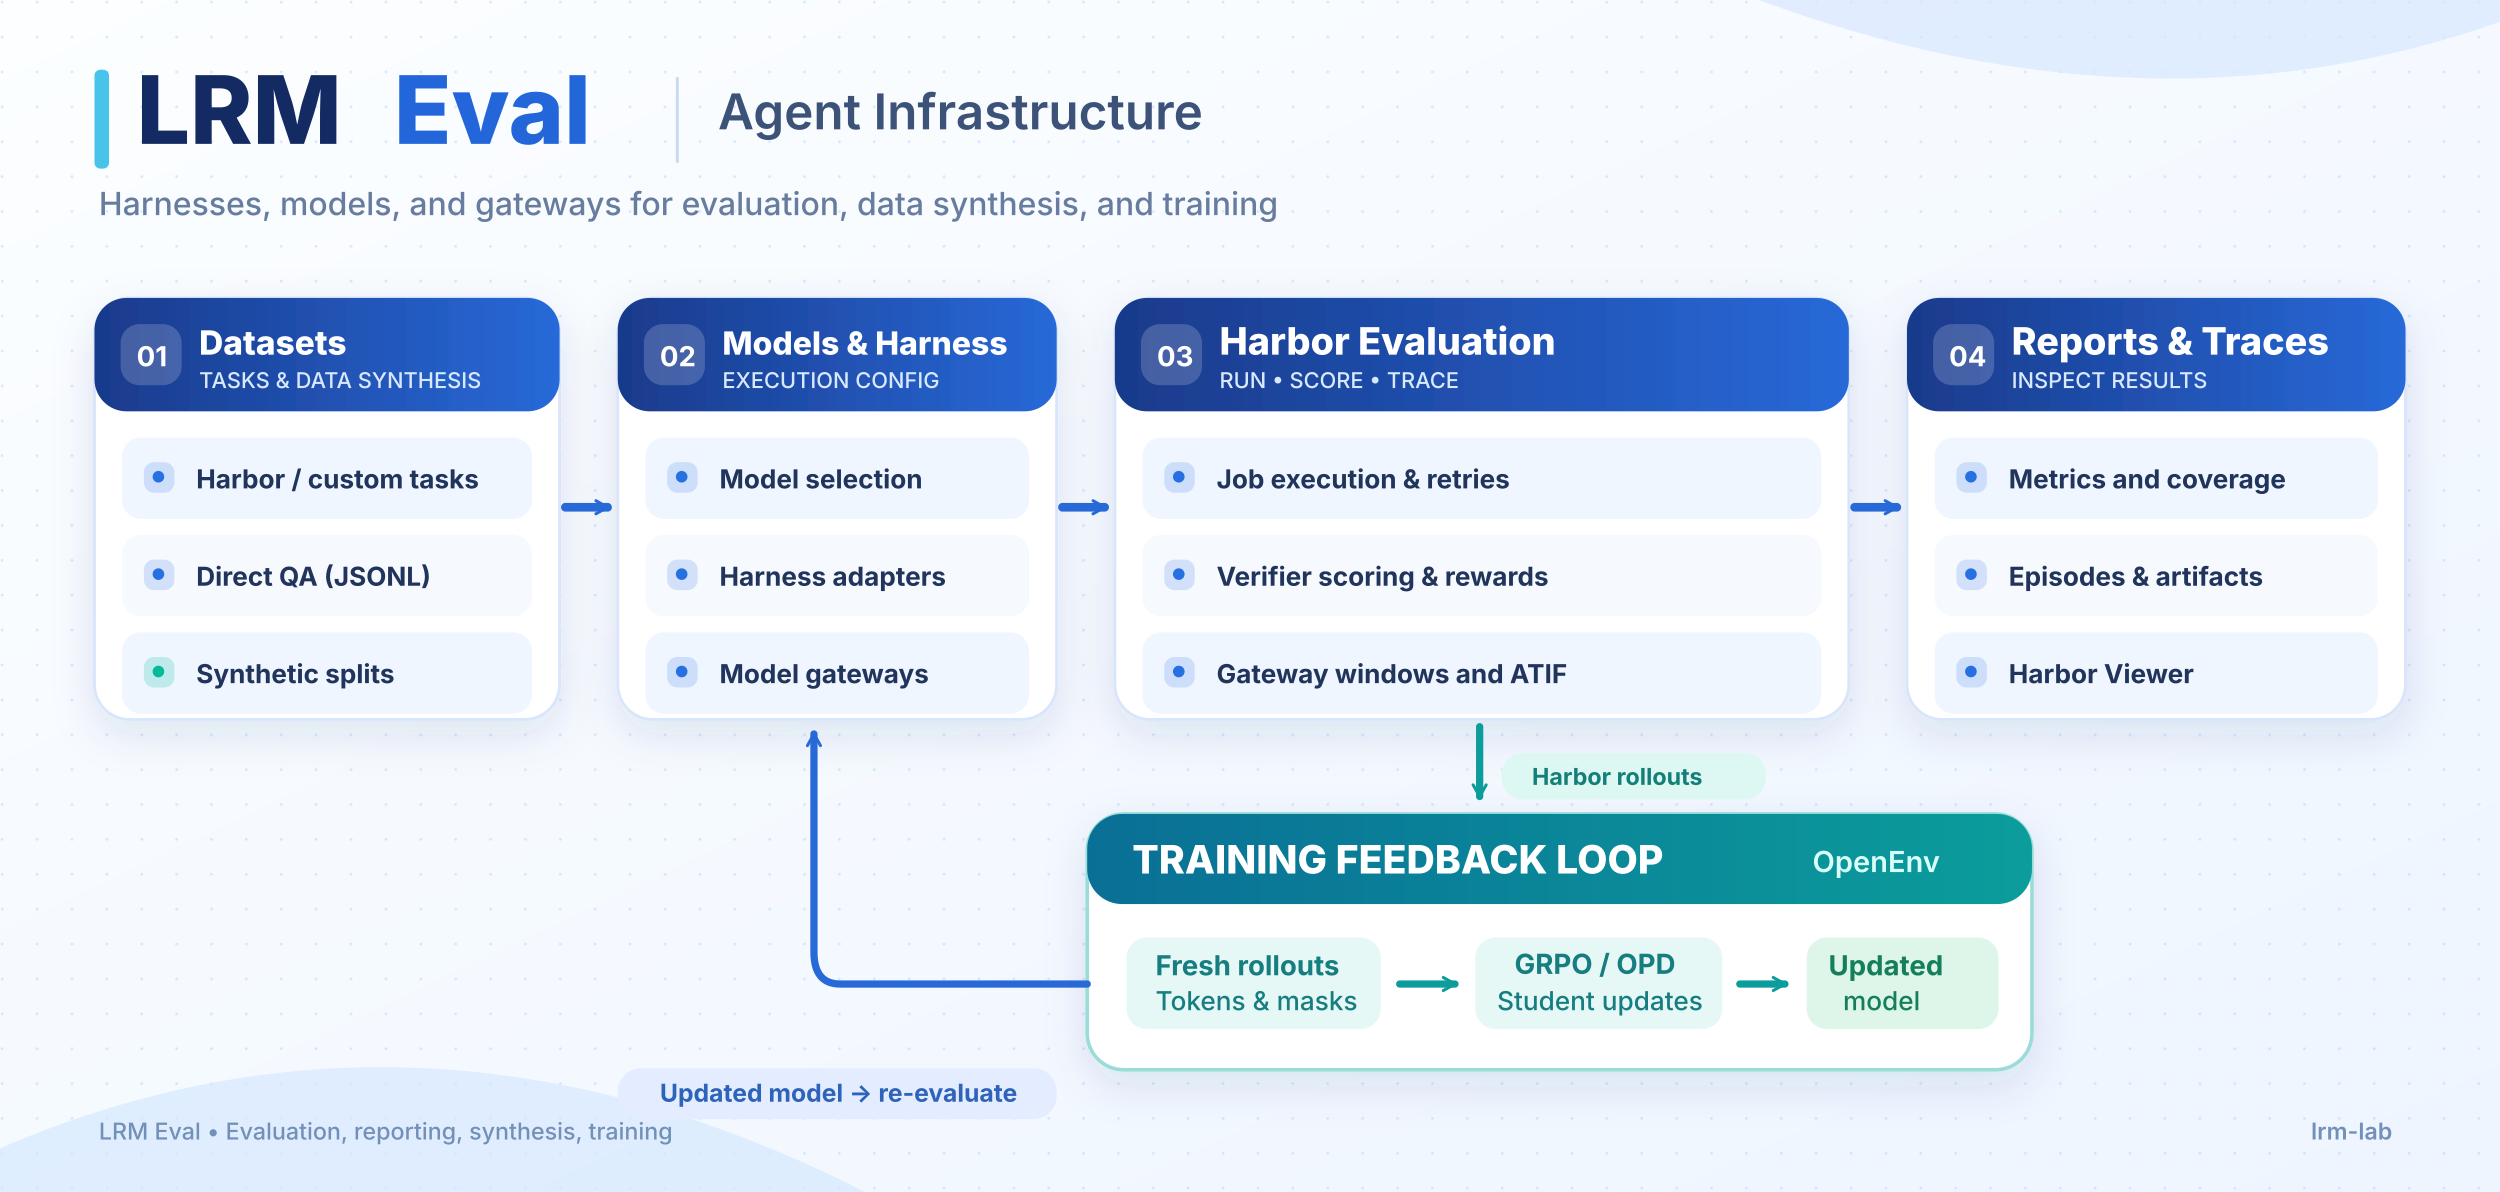
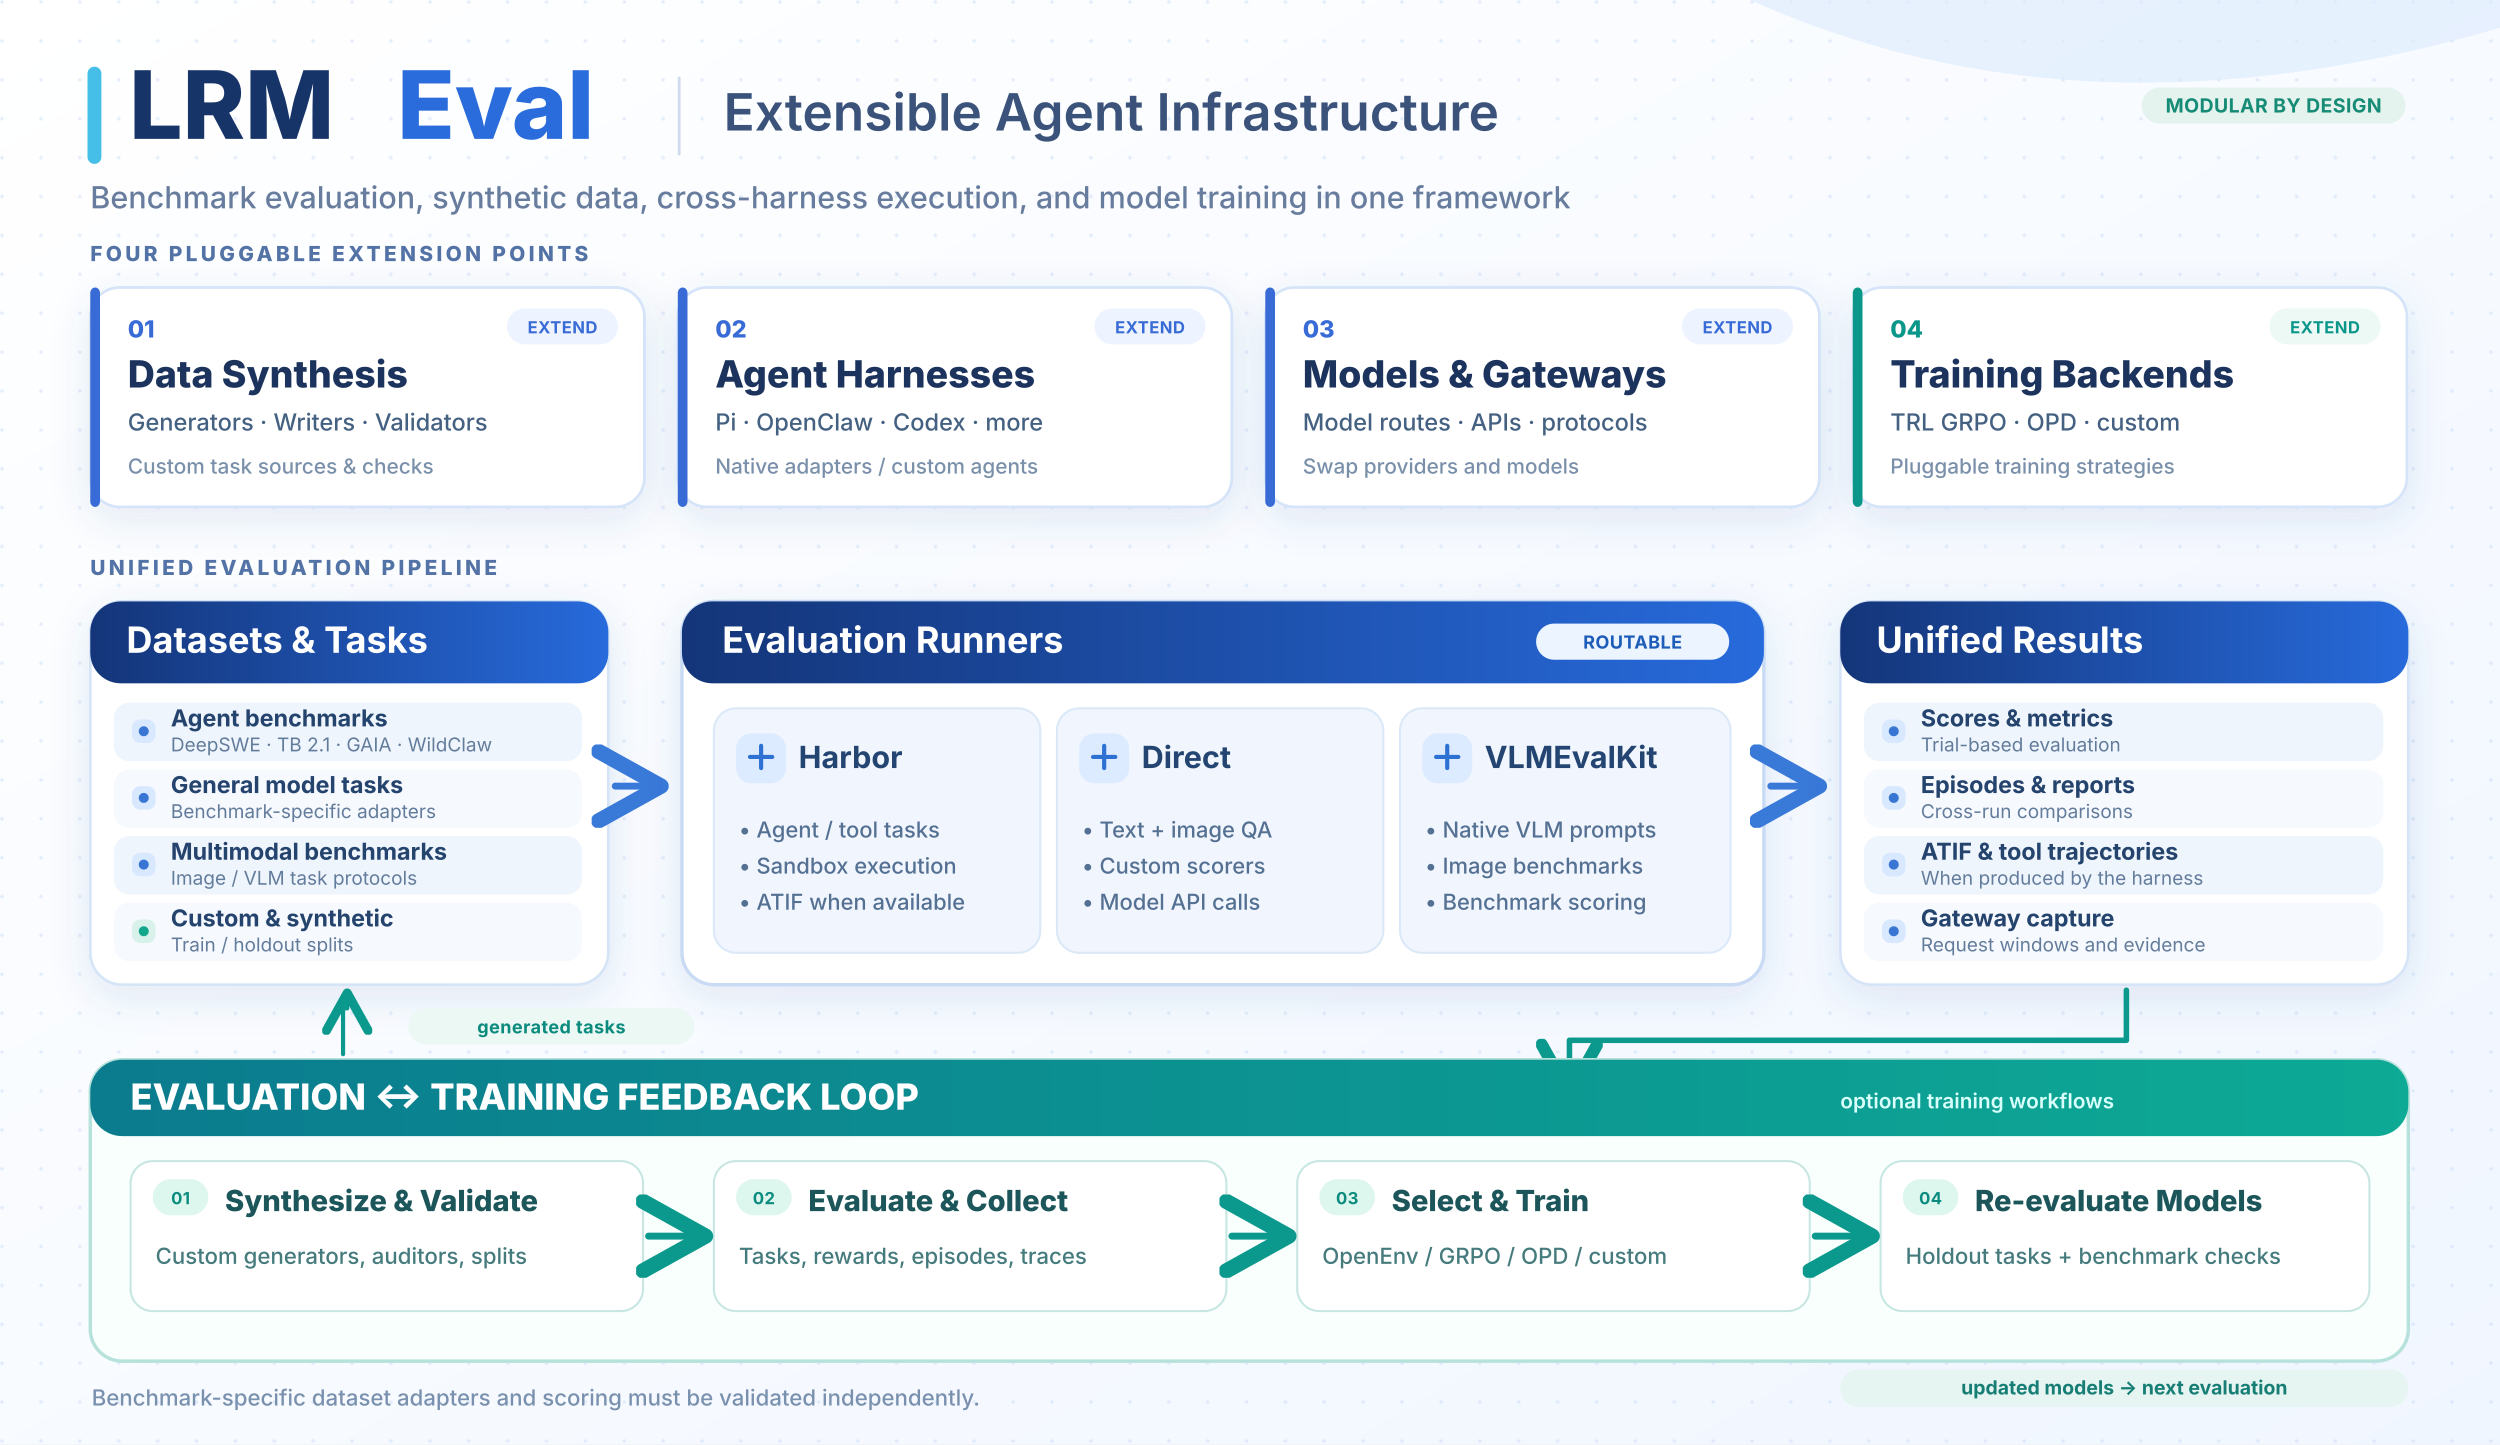
- <svg xmlns="http://www.w3.org/2000/svg" viewBox="0 0 1720 820" width="1720" height="820" role="img" aria-labelledby="title desc">
+ <svg xmlns="http://www.w3.org/2000/svg" viewBox="0 0 1800 1040" width="1800" height="1040" role="img" aria-labelledby="fig-title fig-desc">
  <defs>
    <linearGradient id="bg" x1="0" y1="0" x2="1" y2="1">
-       <stop offset="0%" stop-color="#FCFEFF" />
-       <stop offset="100%" stop-color="#EEF5FF" />
+       <stop offset="0%" stop-color="#FFFFFF" />
+       <stop offset="100%" stop-color="#F0F6FF" />
    </linearGradient>
-     <linearGradient id="blue" x1="0" y1="0" x2="1" y2="0">
-       <stop offset="0%" stop-color="#193A8B" />
-       <stop offset="100%" stop-color="#2869D8" />
+     <linearGradient id="indigo" x1="0" y1="0" x2="1" y2="0">
+       <stop offset="0%" stop-color="#143579" />
+       <stop offset="100%" stop-color="#276ADB" />
    </linearGradient>
    <linearGradient id="teal" x1="0" y1="0" x2="1" y2="0">
-       <stop offset="0%" stop-color="#0A6F96" />
-       <stop offset="100%" stop-color="#0B9D9B" />
+       <stop offset="0%" stop-color="#0B7B8E" />
+       <stop offset="100%" stop-color="#0DAA95" />
    </linearGradient>
-     <filter id="shadow" x="-15%" y="-20%" width="130%" height="145%">
-       <feDropShadow dx="0" dy="10" stdDeviation="15" flood-color="#23417D" flood-opacity="0.11" />
+     <filter id="shadow" x="-15%" y="-20%" width="130%" height="150%">
+       <feDropShadow dx="0" dy="8" stdDeviation="14" flood-color="#2F5C9C" flood-opacity=".12" />
    </filter>
-     <marker id="arrow" markerWidth="11" markerHeight="11" refX="9" refY="5.5" orient="auto" markerUnits="userSpaceOnUse">
-       <path d="M1 1 L9 5.5 L1 10" fill="none" stroke="#2869D8" stroke-linecap="round" stroke-linejoin="round" stroke-width="2.1" />
+     <marker id="blueArrow" markerWidth="12" markerHeight="12" refX="10" refY="6" orient="auto">
+       <path d="M1 1 L10 6 L1 11" fill="none" stroke="#3979D8" stroke-width="2.2" stroke-linecap="round" stroke-linejoin="round" />
    </marker>
-     <marker id="arrowTeal" markerWidth="11" markerHeight="11" refX="9" refY="5.5" orient="auto" markerUnits="userSpaceOnUse">
-       <path d="M1 1 L9 5.5 L1 10" fill="none" stroke="#0D9C9C" stroke-linecap="round" stroke-linejoin="round" stroke-width="2.1" />
+     <marker id="tealArrow" markerWidth="12" markerHeight="12" refX="10" refY="6" orient="auto">
+       <path d="M1 1 L10 6 L1 11" fill="none" stroke="#0B988D" stroke-width="2.2" stroke-linecap="round" stroke-linejoin="round" />
    </marker>
-     <pattern id="dots" width="24" height="24" patternUnits="userSpaceOnUse">
-       <circle cx="1.5" cy="1.5" r="1" fill="#AAC9F4" opacity=".4" />
+     <pattern id="dots" width="28" height="28" patternUnits="userSpaceOnUse">
+       <circle cx="1.5" cy="1.5" r="1.3" fill="#BBD1F4" opacity=".36" />
    </pattern>
  </defs>
-   <rect x="0" y="0" width="1720" height="820" rx="0" fill="url(#bg)" />
-   <rect x="0" y="0" width="1720" height="820" rx="0" fill="url(#dots)" />
-   <path d="M1210 0 Q1480 100 1720 15 L1720 0Z" fill="#D7E7FF" opacity=".7" />
-   <path d="M0 790 Q290 665 595 820 H0Z" fill="#D6E8FE" opacity=".7" />
-   <rect x="65" y="48" width="10" height="68" rx="4" fill="#48C3EA" />
-   <text x="94" y="99" fill="#142A63" font-family="Inter,Arial,Helvetica,sans-serif" font-size="65" font-weight="800">LRM</text>
-   <text x="271" y="99" fill="#2366DA" font-family="Inter,Arial,Helvetica,sans-serif" font-size="65" font-weight="800">Eval</text>
-   <rect x="465" y="53" width="2" height="59" rx="0" fill="#CBD9EF" />
-   <text x="494" y="89" fill="#3D5278" font-family="Inter,Arial,Helvetica,sans-serif" font-size="34" font-weight="600">Agent Infrastructure</text>
-   <text x="68" y="148" fill="#677C9E" font-family="Inter,Arial,Helvetica,sans-serif" font-size="22" font-weight="450">Harnesses, models, and gateways for evaluation, data synthesis, and training</text>
-   <g filter="url(#shadow)">
-     <rect x="65" y="205" width="320" height="290" rx="24" fill="#FFFFFF" stroke="#D9E5FA" stroke-width="2" />
-     <rect x="65" y="205" width="320" height="78" rx="22" fill="url(#blue)" />
+   <g font-family="Inter,Segoe UI,Arial,Helvetica,sans-serif">
+     <rect x="0" y="0" width="1800" height="1040" rx="0" fill="url(#bg)" />
+     <rect x="0" y="0" width="1800" height="1040" rx="0" fill="url(#dots)" />
+     <path d="M1260 0 Q1500 108 1800 20 V0 Z" fill="#DCEAFE" opacity=".63" />
+     <rect x="63" y="48" width="10" height="70" rx="5" fill="#45BFE7" />
+     <text x="93" y="100" font-size="68" font-weight="820" fill="#173469">LRM</text>
+     <text x="286" y="100" font-size="68" font-weight="820" fill="#2A6CDB">Eval</text>
+     <rect x="488" y="55" width="2" height="57" rx="1" fill="#CFDBEE" />
+     <text x="521" y="94" font-size="37" font-weight="620" fill="#3B537A">Extensible Agent Infrastructure</text>
+     <rect x="1542" y="63" width="190" height="26" rx="13" fill="#E5F3EE" />
+     <text x="1637" y="81" font-size="14" font-weight="750" fill="#168B75" text-anchor="middle" letter-spacing=".3">MODULAR BY DESIGN</text>
+     <text x="65" y="150" font-size="22" font-weight="460" fill="#687D9E">Benchmark evaluation, synthetic data, cross-harness execution, and model training in one framework</text>
+     <text x="65" y="188" font-size="15" font-weight="790" fill="#5373A6" letter-spacing="2.4">FOUR PLUGGABLE EXTENSION POINTS</text>
+     <rect x="65" y="207" width="399" height="158" rx="21" fill="#FFFFFF" stroke="#D6E4F9" stroke-width="2" filter="url(#shadow)" />
+     <rect x="65" y="207" width="7" height="158" rx="4" fill="#386BD6" />
+     <rect x="365" y="222" width="80" height="26" rx="13" fill="#EEF4FF" />
+     <text x="405" y="240" font-size="12" font-weight="750" fill="#386BD6" text-anchor="middle" letter-spacing=".3">EXTEND</text>
+     <text x="92" y="243" font-size="17" font-weight="800" fill="#386BD6">01</text>
+     <text x="92" y="279" font-size="27" font-weight="760" fill="#1C345D">Data Synthesis</text>
+     <text x="92" y="310" font-size="17" font-weight="550" fill="#456182">Generators · Writers · Validators</text>
+     <text x="92" y="341" font-size="15" font-weight="480" fill="#7A90AA">Custom task sources &amp; checks</text>
+     <rect x="488" y="207" width="399" height="158" rx="21" fill="#FFFFFF" stroke="#D6E4F9" stroke-width="2" filter="url(#shadow)" />
+     <rect x="488" y="207" width="7" height="158" rx="4" fill="#386BD6" />
+     <rect x="788" y="222" width="80" height="26" rx="13" fill="#EEF4FF" />
+     <text x="828" y="240" font-size="12" font-weight="750" fill="#386BD6" text-anchor="middle" letter-spacing=".3">EXTEND</text>
+     <text x="515" y="243" font-size="17" font-weight="800" fill="#386BD6">02</text>
+     <text x="515" y="279" font-size="27" font-weight="760" fill="#1C345D">Agent Harnesses</text>
+     <text x="515" y="310" font-size="17" font-weight="550" fill="#456182">Pi · OpenClaw · Codex · more</text>
+     <text x="515" y="341" font-size="15" font-weight="480" fill="#7A90AA">Native adapters / custom agents</text>
+     <rect x="911" y="207" width="399" height="158" rx="21" fill="#FFFFFF" stroke="#D6E4F9" stroke-width="2" filter="url(#shadow)" />
+     <rect x="911" y="207" width="7" height="158" rx="4" fill="#386BD6" />
+     <rect x="1211" y="222" width="80" height="26" rx="13" fill="#EEF4FF" />
+     <text x="1251" y="240" font-size="12" font-weight="750" fill="#386BD6" text-anchor="middle" letter-spacing=".3">EXTEND</text>
+     <text x="938" y="243" font-size="17" font-weight="800" fill="#386BD6">03</text>
+     <text x="938" y="279" font-size="27" font-weight="760" fill="#1C345D">Models &amp; Gateways</text>
+     <text x="938" y="310" font-size="17" font-weight="550" fill="#456182">Model routes · APIs · protocols</text>
+     <text x="938" y="341" font-size="15" font-weight="480" fill="#7A90AA">Swap providers and models</text>
+     <rect x="1334" y="207" width="399" height="158" rx="21" fill="#FFFFFF" stroke="#D6E4F9" stroke-width="2" filter="url(#shadow)" />
+     <rect x="1334" y="207" width="7" height="158" rx="4" fill="#0B968A" />
+     <rect x="1634" y="222" width="80" height="26" rx="13" fill="#EDF9F5" />
+     <text x="1674" y="240" font-size="12" font-weight="750" fill="#0B968A" text-anchor="middle" letter-spacing=".3">EXTEND</text>
+     <text x="1361" y="243" font-size="17" font-weight="800" fill="#0B968A">04</text>
+     <text x="1361" y="279" font-size="27" font-weight="760" fill="#1C345D">Training Backends</text>
+     <text x="1361" y="310" font-size="17" font-weight="550" fill="#456182">TRL GRPO · OPD · custom</text>
+     <text x="1361" y="341" font-size="15" font-weight="480" fill="#7A90AA">Pluggable training strategies</text>
+     <text x="65" y="414" font-size="15" font-weight="790" fill="#5373A6" letter-spacing="2.4">UNIFIED EVALUATION PIPELINE</text>
+     <rect x="65" y="433" width="373" height="276" rx="23" fill="#FFFFFF" stroke="#D5E4F6" stroke-width="2" filter="url(#shadow)" />
+     <rect x="65" y="433" width="373" height="59" rx="22" fill="url(#indigo)" />
+     <text x="91" y="470" font-size="26" font-weight="740" fill="#FFFFFF">Datasets &amp; Tasks</text>
+     <rect x="82" y="506" width="337" height="42" rx="11" fill="#EFF5FD" />
+     <rect x="95" y="518" width="17" height="17" rx="6" fill="#D8E8FF" />
+     <circle cx="103.5" cy="526.5" r="3.6" fill="#3975D3" />
+     <text x="123" y="523" font-size="16.8" font-weight="740" fill="#24436D">Agent benchmarks</text>
+     <text x="123" y="541" font-size="13.7" font-weight="440" fill="#637C9B">DeepSWE · TB 2.1 · GAIA · WildClaw</text>
+     <rect x="82" y="554" width="337" height="42" rx="11" fill="#F6F9FE" />
+     <rect x="95" y="566" width="17" height="17" rx="6" fill="#D8E8FF" />
+     <circle cx="103.5" cy="574.5" r="3.6" fill="#3975D3" />
+     <text x="123" y="571" font-size="16.8" font-weight="740" fill="#24436D">General model tasks</text>
+     <text x="123" y="589" font-size="13.7" font-weight="440" fill="#637C9B">Benchmark-specific adapters</text>
+     <rect x="82" y="602" width="337" height="42" rx="11" fill="#EFF5FD" />
+     <rect x="95" y="614" width="17" height="17" rx="6" fill="#D8E8FF" />
+     <circle cx="103.5" cy="622.5" r="3.6" fill="#3975D3" />
+     <text x="123" y="619" font-size="16.8" font-weight="740" fill="#24436D">Multimodal benchmarks</text>
+     <text x="123" y="637" font-size="13.7" font-weight="440" fill="#637C9B">Image / VLM task protocols</text>
+     <rect x="82" y="650" width="337" height="42" rx="11" fill="#F6F9FE" />
+     <rect x="95" y="662" width="17" height="17" rx="6" fill="#D8F2EB" />
+     <circle cx="103.5" cy="670.5" r="3.6" fill="#12A78B" />
+     <text x="123" y="667" font-size="16.8" font-weight="740" fill="#24436D">Custom &amp; synthetic</text>
+     <text x="123" y="685" font-size="13.7" font-weight="440" fill="#637C9B">Train / holdout splits</text>
+     <path d="M443 566 H476" fill="none" stroke="#3979D8" stroke-width="5" stroke-linecap="round" stroke-linejoin="round" marker-end="url(#blueArrow)" />
+     <rect x="491" y="433" width="779" height="276" rx="23" fill="#FFFFFF" stroke="#C9DBF4" stroke-width="2.5" filter="url(#shadow)" />
+     <rect x="491" y="433" width="779" height="59" rx="22" fill="url(#indigo)" />
+     <text x="520" y="470" font-size="26" font-weight="740" fill="#FFFFFF">Evaluation Runners</text>
+     <rect x="1106" y="449" width="139" height="26" rx="13" fill="#EBF4FF" />
+     <text x="1175.5" y="467" font-size="13" font-weight="750" fill="#1D5CB8" text-anchor="middle" letter-spacing=".3">ROUTABLE</text>
+     <rect x="514" y="510" width="235" height="176" rx="16" fill="#F1F6FE" stroke="#DBE8F8" stroke-width="1.5" />
+     <rect x="530" y="528" width="36" height="36" rx="11" fill="#DCEBFF" />
+     <path d="M 540 545 h16 m-8 -8 v16" stroke="#2D71D3" stroke-width="3" stroke-linecap="round" />
+     <text x="575" y="553" font-size="22" font-weight="750" fill="#244571">Harbor</text>
+     <text x="532" y="603" font-size="15.8" font-weight="515" fill="#547092">• Agent / tool tasks</text>
+     <text x="532" y="629" font-size="15.8" font-weight="515" fill="#547092">• Sandbox execution</text>
+     <text x="532" y="655" font-size="15.8" font-weight="515" fill="#547092">• ATIF when available</text>
+     <rect x="761" y="510" width="235" height="176" rx="16" fill="#F1F6FE" stroke="#DBE8F8" stroke-width="1.5" />
+     <rect x="777" y="528" width="36" height="36" rx="11" fill="#DCEBFF" />
+     <path d="M 787 545 h16 m-8 -8 v16" stroke="#2D71D3" stroke-width="3" stroke-linecap="round" />
+     <text x="822" y="553" font-size="22" font-weight="750" fill="#244571">Direct</text>
+     <text x="779" y="603" font-size="15.8" font-weight="515" fill="#547092">• Text + image QA</text>
+     <text x="779" y="629" font-size="15.8" font-weight="515" fill="#547092">• Custom scorers</text>
+     <text x="779" y="655" font-size="15.8" font-weight="515" fill="#547092">• Model API calls</text>
+     <rect x="1008" y="510" width="238" height="176" rx="16" fill="#F1F6FE" stroke="#DBE8F8" stroke-width="1.5" />
+     <rect x="1024" y="528" width="36" height="36" rx="11" fill="#DCEBFF" />
+     <path d="M 1034 545 h16 m-8 -8 v16" stroke="#2D71D3" stroke-width="3" stroke-linecap="round" />
+     <text x="1069" y="553" font-size="22" font-weight="750" fill="#244571">VLMEvalKit</text>
+     <text x="1026" y="603" font-size="15.8" font-weight="515" fill="#547092">• Native VLM prompts</text>
+     <text x="1026" y="629" font-size="15.8" font-weight="515" fill="#547092">• Image benchmarks</text>
+     <text x="1026" y="655" font-size="15.8" font-weight="515" fill="#547092">• Benchmark scoring</text>
+     <path d="M1275 566 H1310" fill="none" stroke="#3979D8" stroke-width="5" stroke-linecap="round" stroke-linejoin="round" marker-end="url(#blueArrow)" />
+     <rect x="1325" y="433" width="409" height="276" rx="23" fill="#FFFFFF" stroke="#D5E4F6" stroke-width="2" filter="url(#shadow)" />
+     <rect x="1325" y="433" width="409" height="59" rx="22" fill="url(#indigo)" />
+     <text x="1351" y="470" font-size="26" font-weight="740" fill="#FFFFFF">Unified Results</text>
+     <rect x="1342" y="506" width="374" height="42" rx="11" fill="#EFF5FD" />
+     <rect x="1355" y="518" width="17" height="17" rx="6" fill="#D8E8FF" />
+     <circle cx="1363.5" cy="526.5" r="3.6" fill="#3975D3" />
+     <text x="1383" y="523" font-size="16.8" font-weight="740" fill="#24436D">Scores &amp; metrics</text>
+     <text x="1383" y="541" font-size="13.7" font-weight="440" fill="#637C9B">Trial-based evaluation</text>
+     <rect x="1342" y="554" width="374" height="42" rx="11" fill="#F6F9FE" />
+     <rect x="1355" y="566" width="17" height="17" rx="6" fill="#D8E8FF" />
+     <circle cx="1363.5" cy="574.5" r="3.6" fill="#3975D3" />
+     <text x="1383" y="571" font-size="16.8" font-weight="740" fill="#24436D">Episodes &amp; reports</text>
+     <text x="1383" y="589" font-size="13.7" font-weight="440" fill="#637C9B">Cross-run comparisons</text>
+     <rect x="1342" y="602" width="374" height="42" rx="11" fill="#EFF5FD" />
+     <rect x="1355" y="614" width="17" height="17" rx="6" fill="#D8E8FF" />
+     <circle cx="1363.5" cy="622.5" r="3.6" fill="#3975D3" />
+     <text x="1383" y="619" font-size="16.8" font-weight="740" fill="#24436D">ATIF &amp; tool trajectories</text>
+     <text x="1383" y="637" font-size="13.7" font-weight="440" fill="#637C9B">When produced by the harness</text>
+     <rect x="1342" y="650" width="374" height="42" rx="11" fill="#F6F9FE" />
+     <rect x="1355" y="662" width="17" height="17" rx="6" fill="#D8E8FF" />
+     <circle cx="1363.5" cy="670.5" r="3.6" fill="#3975D3" />
+     <text x="1383" y="667" font-size="16.8" font-weight="740" fill="#24436D">Gateway capture</text>
+     <text x="1383" y="685" font-size="13.7" font-weight="440" fill="#637C9B">Request windows and evidence</text>
+     <path d="M1531 713 V749 H1130 V788" fill="none" stroke="#0B988D" stroke-width="4" stroke-linecap="round" stroke-linejoin="round" marker-end="url(#tealArrow)" />
+     <rect x="65" y="763" width="1669" height="217" rx="23" fill="#F8FFFD" stroke="#B7E2DC" stroke-width="2.5" />
+     <rect x="65" y="763" width="1669" height="55" rx="23" fill="url(#teal)" />
+     <text x="94" y="799" font-size="26" font-weight="760" fill="#FFFFFF">EVALUATION ↔ TRAINING FEEDBACK LOOP</text>
+     <text x="1325" y="798" font-size="15" font-weight="590" fill="#D7FFFB">optional training workflows</text>
+     <rect x="94" y="836" width="369" height="108" rx="16" fill="#FFFFFF" stroke="#C7E6E2" stroke-width="1.5" />
+     <rect x="110" y="849" width="40" height="26" rx="13" fill="#DDF6EE" />
+     <text x="130" y="867" font-size="12" font-weight="750" fill="#0C8B7F" text-anchor="middle" letter-spacing=".3">01</text>
+     <text x="162" y="872" font-size="21" font-weight="760" fill="#1C565A">Synthesize &amp; Validate</text>
+     <text x="112" y="910" font-size="16" font-weight="530" fill="#467B7D">Custom generators, auditors, splits</text>
+     <rect x="514" y="836" width="369" height="108" rx="16" fill="#FFFFFF" stroke="#C7E6E2" stroke-width="1.5" />
+     <rect x="530" y="849" width="40" height="26" rx="13" fill="#DDF6EE" />
+     <text x="550" y="867" font-size="12" font-weight="750" fill="#0C8B7F" text-anchor="middle" letter-spacing=".3">02</text>
+     <text x="582" y="872" font-size="21" font-weight="760" fill="#1C565A">Evaluate &amp; Collect</text>
+     <text x="532" y="910" font-size="16" font-weight="530" fill="#467B7D">Tasks, rewards, episodes, traces</text>
+     <rect x="934" y="836" width="369" height="108" rx="16" fill="#FFFFFF" stroke="#C7E6E2" stroke-width="1.5" />
+     <rect x="950" y="849" width="40" height="26" rx="13" fill="#DDF6EE" />
+     <text x="970" y="867" font-size="12" font-weight="750" fill="#0C8B7F" text-anchor="middle" letter-spacing=".3">03</text>
+     <text x="1002" y="872" font-size="21" font-weight="760" fill="#1C565A">Select &amp; Train</text>
+     <text x="952" y="910" font-size="16" font-weight="530" fill="#467B7D">OpenEnv / GRPO / OPD / custom</text>
+     <rect x="1354" y="836" width="352" height="108" rx="16" fill="#FFFFFF" stroke="#C7E6E2" stroke-width="1.5" />
+     <rect x="1370" y="849" width="40" height="26" rx="13" fill="#DDF6EE" />
+     <text x="1390" y="867" font-size="12" font-weight="750" fill="#0C8B7F" text-anchor="middle" letter-spacing=".3">04</text>
+     <text x="1422" y="872" font-size="21" font-weight="760" fill="#1C565A">Re-evaluate Models</text>
+     <text x="1372" y="910" font-size="16" font-weight="530" fill="#467B7D">Holdout tasks + benchmark checks</text>
+     <path d="M467 890 H508" fill="none" stroke="#0B988D" stroke-width="5" stroke-linecap="round" stroke-linejoin="round" marker-end="url(#tealArrow)" />
+     <path d="M887 890 H928" fill="none" stroke="#0B988D" stroke-width="5" stroke-linecap="round" stroke-linejoin="round" marker-end="url(#tealArrow)" />
+     <path d="M1307 890 H1348" fill="none" stroke="#0B988D" stroke-width="5" stroke-linecap="round" stroke-linejoin="round" marker-end="url(#tealArrow)" />
+     <path d="M247 759 V726 H250 V715" fill="none" stroke="#0B988D" stroke-width="3" stroke-linecap="round" stroke-linejoin="round" marker-end="url(#tealArrow)" />
+     <rect x="294" y="726" width="206" height="26" rx="13" fill="#EBF8F4" />
+     <text x="397" y="744" font-size="13" font-weight="750" fill="#0B8B7D" text-anchor="middle" letter-spacing=".3">generated tasks</text>
+     <rect x="1325" y="986" width="409" height="27" rx="13" fill="#E6F5F1" />
+     <text x="1529.5" y="1004" font-size="14" font-weight="690" fill="#167E75" text-anchor="middle">updated models → next evaluation</text>
+     <text x="66" y="1012" font-size="16" font-weight="510" fill="#7991AE">Benchmark-specific dataset adapters and scoring must be validated independently.</text>
  </g>
-   <rect x="83" y="223" width="42" height="42" rx="13" fill="#FFFFFF" opacity="0.18" />
-   <text x="94" y="252" fill="#FFFFFF" font-family="Inter,Arial,Helvetica,sans-serif" font-size="19" font-weight="750">01</text>
-   <text x="137" y="244" fill="#FFFFFF" font-family="Inter,Arial,Helvetica,sans-serif" font-size="23" font-weight="760">Datasets</text>
-   <text x="137" y="267" fill="#D8E8FF" font-family="Inter,Arial,Helvetica,sans-serif" font-size="15" font-weight="500">TASKS &amp; DATA SYNTHESIS</text>
-   <rect x="84" y="301" width="282" height="56" rx="13" fill="#F0F6FF" />
-   <rect x="99" y="318" width="21" height="21" rx="7" fill="#5087ED" opacity="0.22" />
-   <circle cx="109" cy="328" r="4" fill="#2770E2" />
-   <text x="135" y="336" fill="#21345B" font-family="Inter,Arial,Helvetica,sans-serif" font-size="18" font-weight="650">Harbor / custom tasks</text>
-   <rect x="84" y="368" width="282" height="56" rx="13" fill="#F6F9FE" />
-   <rect x="99" y="385" width="21" height="21" rx="7" fill="#5087ED" opacity="0.22" />
-   <circle cx="109" cy="395" r="4" fill="#2770E2" />
-   <text x="135" y="403" fill="#21345B" font-family="Inter,Arial,Helvetica,sans-serif" font-size="18" font-weight="650">Direct QA (JSONL)</text>
-   <rect x="84" y="435" width="282" height="56" rx="13" fill="#F0F6FF" />
-   <rect x="99" y="452" width="21" height="21" rx="7" fill="#12BFA5" opacity="0.22" />
-   <circle cx="109" cy="462" r="4" fill="#06B998" />
-   <text x="135" y="470" fill="#21345B" font-family="Inter,Arial,Helvetica,sans-serif" font-size="18" font-weight="650">Synthetic splits</text>
-   <g filter="url(#shadow)">
-     <rect x="425" y="205" width="302" height="290" rx="24" fill="#FFFFFF" stroke="#D9E5FA" stroke-width="2" />
-     <rect x="425" y="205" width="302" height="78" rx="22" fill="url(#blue)" />
-   </g>
-   <rect x="443" y="223" width="42" height="42" rx="13" fill="#FFFFFF" opacity="0.18" />
-   <text x="454" y="252" fill="#FFFFFF" font-family="Inter,Arial,Helvetica,sans-serif" font-size="19" font-weight="750">02</text>
-   <text x="497" y="244" fill="#FFFFFF" font-family="Inter,Arial,Helvetica,sans-serif" font-size="22" font-weight="760">Models &amp; Harness</text>
-   <text x="497" y="267" fill="#D8E8FF" font-family="Inter,Arial,Helvetica,sans-serif" font-size="15" font-weight="500">EXECUTION CONFIG</text>
-   <rect x="444" y="301" width="264" height="56" rx="13" fill="#F0F6FF" />
-   <rect x="459" y="318" width="21" height="21" rx="7" fill="#5087ED" opacity="0.22" />
-   <circle cx="469" cy="328" r="4" fill="#2770E2" />
-   <text x="495" y="336" fill="#21345B" font-family="Inter,Arial,Helvetica,sans-serif" font-size="18" font-weight="650">Model selection</text>
-   <rect x="444" y="368" width="264" height="56" rx="13" fill="#F6F9FE" />
-   <rect x="459" y="385" width="21" height="21" rx="7" fill="#5087ED" opacity="0.22" />
-   <circle cx="469" cy="395" r="4" fill="#2770E2" />
-   <text x="495" y="403" fill="#21345B" font-family="Inter,Arial,Helvetica,sans-serif" font-size="18" font-weight="650">Harness adapters</text>
-   <rect x="444" y="435" width="264" height="56" rx="13" fill="#F0F6FF" />
-   <rect x="459" y="452" width="21" height="21" rx="7" fill="#5087ED" opacity="0.22" />
-   <circle cx="469" cy="462" r="4" fill="#2770E2" />
-   <text x="495" y="470" fill="#21345B" font-family="Inter,Arial,Helvetica,sans-serif" font-size="18" font-weight="650">Model gateways</text>
-   <g filter="url(#shadow)">
-     <rect x="767" y="205" width="505" height="290" rx="24" fill="#FFFFFF" stroke="#D9E5FA" stroke-width="2" />
-     <rect x="767" y="205" width="505" height="78" rx="22" fill="url(#blue)" />
-   </g>
-   <rect x="785" y="223" width="42" height="42" rx="13" fill="#FFFFFF" opacity="0.18" />
-   <text x="796" y="252" fill="#FFFFFF" font-family="Inter,Arial,Helvetica,sans-serif" font-size="19" font-weight="750">03</text>
-   <text x="839" y="244" fill="#FFFFFF" font-family="Inter,Arial,Helvetica,sans-serif" font-size="26" font-weight="760">Harbor Evaluation</text>
-   <text x="839" y="267" fill="#D8E8FF" font-family="Inter,Arial,Helvetica,sans-serif" font-size="15" font-weight="500">RUN • SCORE • TRACE</text>
-   <rect x="786" y="301" width="467" height="56" rx="13" fill="#F0F6FF" />
-   <rect x="801" y="318" width="21" height="21" rx="7" fill="#5087ED" opacity="0.22" />
-   <circle cx="811" cy="328" r="4" fill="#2770E2" />
-   <text x="837" y="336" fill="#21345B" font-family="Inter,Arial,Helvetica,sans-serif" font-size="18" font-weight="650">Job execution &amp; retries</text>
-   <rect x="786" y="368" width="467" height="56" rx="13" fill="#F6F9FE" />
-   <rect x="801" y="385" width="21" height="21" rx="7" fill="#5087ED" opacity="0.22" />
-   <circle cx="811" cy="395" r="4" fill="#2770E2" />
-   <text x="837" y="403" fill="#21345B" font-family="Inter,Arial,Helvetica,sans-serif" font-size="18" font-weight="650">Verifier scoring &amp; rewards</text>
-   <rect x="786" y="435" width="467" height="56" rx="13" fill="#F0F6FF" />
-   <rect x="801" y="452" width="21" height="21" rx="7" fill="#5087ED" opacity="0.22" />
-   <circle cx="811" cy="462" r="4" fill="#2770E2" />
-   <text x="837" y="470" fill="#21345B" font-family="Inter,Arial,Helvetica,sans-serif" font-size="18" font-weight="650">Gateway windows and ATIF</text>
-   <g filter="url(#shadow)">
-     <rect x="1312" y="205" width="343" height="290" rx="24" fill="#FFFFFF" stroke="#D9E5FA" stroke-width="2" />
-     <rect x="1312" y="205" width="343" height="78" rx="22" fill="url(#blue)" />
-   </g>
-   <rect x="1330" y="223" width="42" height="42" rx="13" fill="#FFFFFF" opacity="0.18" />
-   <text x="1341" y="252" fill="#FFFFFF" font-family="Inter,Arial,Helvetica,sans-serif" font-size="19" font-weight="750">04</text>
-   <text x="1384" y="244" fill="#FFFFFF" font-family="Inter,Arial,Helvetica,sans-serif" font-size="26" font-weight="760">Reports &amp; Traces</text>
-   <text x="1384" y="267" fill="#D8E8FF" font-family="Inter,Arial,Helvetica,sans-serif" font-size="15" font-weight="500">INSPECT RESULTS</text>
-   <rect x="1331" y="301" width="305" height="56" rx="13" fill="#F0F6FF" />
-   <rect x="1346" y="318" width="21" height="21" rx="7" fill="#5087ED" opacity="0.22" />
-   <circle cx="1356" cy="328" r="4" fill="#2770E2" />
-   <text x="1382" y="336" fill="#21345B" font-family="Inter,Arial,Helvetica,sans-serif" font-size="18" font-weight="650">Metrics and coverage</text>
-   <rect x="1331" y="368" width="305" height="56" rx="13" fill="#F6F9FE" />
-   <rect x="1346" y="385" width="21" height="21" rx="7" fill="#5087ED" opacity="0.22" />
-   <circle cx="1356" cy="395" r="4" fill="#2770E2" />
-   <text x="1382" y="403" fill="#21345B" font-family="Inter,Arial,Helvetica,sans-serif" font-size="18" font-weight="650">Episodes &amp; artifacts</text>
-   <rect x="1331" y="435" width="305" height="56" rx="13" fill="#F0F6FF" />
-   <rect x="1346" y="452" width="21" height="21" rx="7" fill="#5087ED" opacity="0.22" />
-   <circle cx="1356" cy="462" r="4" fill="#2770E2" />
-   <text x="1382" y="470" fill="#21345B" font-family="Inter,Arial,Helvetica,sans-serif" font-size="18" font-weight="650">Harbor Viewer</text>
-   <path d="M389 349 H418" stroke="#2869D8" stroke-width="6" fill="none" stroke-linecap="round" stroke-linejoin="round" marker-end="url(#arrow)" />
-   <path d="M731 349 H760" stroke="#2869D8" stroke-width="6" fill="none" stroke-linecap="round" stroke-linejoin="round" marker-end="url(#arrow)" />
-   <path d="M1276 349 H1305" stroke="#2869D8" stroke-width="6" fill="none" stroke-linecap="round" stroke-linejoin="round" marker-end="url(#arrow)" />
-   <rect x="748" y="560" width="650" height="176" rx="25" fill="#FFFFFF" stroke="#9ADDD8" stroke-width="2.5" filter="url(#shadow)" />
-   <rect x="748" y="560" width="650" height="62" rx="24" fill="url(#teal)" />
-   <text x="779" y="601" fill="#FFFFFF" font-family="Inter,Arial,Helvetica,sans-serif" font-size="27" font-weight="770">TRAINING FEEDBACK LOOP</text>
-   <text x="1247" y="600" fill="#D8FFFB" font-family="Inter,Arial,Helvetica,sans-serif" font-size="20" font-weight="600">OpenEnv</text>
-   <rect x="775" y="645" width="175" height="63" rx="14" fill="#E6F8F6" />
-   <text x="795" y="671" fill="#167D80" font-family="Inter,Arial,Helvetica,sans-serif" font-size="19" font-weight="730">Fresh rollouts</text>
-   <text x="795" y="695" fill="#167D80" font-family="Inter,Arial,Helvetica,sans-serif" font-size="18" font-weight="520">Tokens &amp; masks</text>
-   <path d="M963 677 H1001" stroke="#0D9C9C" stroke-width="5" fill="none" stroke-linecap="round" stroke-linejoin="round" marker-end="url(#arrowTeal)" />
-   <rect x="1015" y="645" width="170" height="63" rx="14" fill="#E6F8F6" />
-   <text x="1042" y="670" fill="#167D80" font-family="Inter,Arial,Helvetica,sans-serif" font-size="19" font-weight="730">GRPO / OPD</text>
-   <text x="1030" y="695" fill="#167D80" font-family="Inter,Arial,Helvetica,sans-serif" font-size="18" font-weight="520">Student updates</text>
-   <path d="M1197 677 H1228" stroke="#0D9C9C" stroke-width="5" fill="none" stroke-linecap="round" stroke-linejoin="round" marker-end="url(#arrowTeal)" />
-   <rect x="1243" y="645" width="132" height="63" rx="14" fill="#DDF6E9" />
-   <text x="1258" y="671" fill="#147F5A" font-family="Inter,Arial,Helvetica,sans-serif" font-size="19" font-weight="730">Updated</text>
-   <text x="1268" y="695" fill="#147F5A" font-family="Inter,Arial,Helvetica,sans-serif" font-size="18" font-weight="520">model</text>
-   <path d="M1018 500 V548" stroke="#0D9C9C" stroke-width="5" fill="none" stroke-linecap="round" stroke-linejoin="round" marker-end="url(#arrowTeal)" />
-   <rect x="1033" y="518" width="182" height="32" rx="15" fill="#DDF8F3" />
-   <text x="1054" y="540" fill="#137F78" font-family="Inter,Arial,Helvetica,sans-serif" font-size="16" font-weight="680">Harbor rollouts</text>
-   <path d="M748 677 H578 Q560 677 560 655 V505" stroke="#2869D8" stroke-width="5" fill="none" stroke-linecap="round" stroke-linejoin="round" marker-end="url(#arrow)" />
-   <rect x="425" y="735" width="302" height="35" rx="16" fill="#E4EDFF" />
-   <text x="454" y="758" fill="#2E63BA" font-family="Inter,Arial,Helvetica,sans-serif" font-size="17" font-weight="650">Updated model → re-evaluate</text>
-   <text x="68" y="784" fill="#7290B8" font-family="Inter,Arial,Helvetica,sans-serif" font-size="16" font-weight="500">LRM Eval  •  Evaluation, reporting, synthesis, training</text>
-   <text x="1590" y="784" fill="#7290B8" font-family="Inter,Arial,Helvetica,sans-serif" font-size="16" font-weight="600">lrm-lab</text>
</svg>
